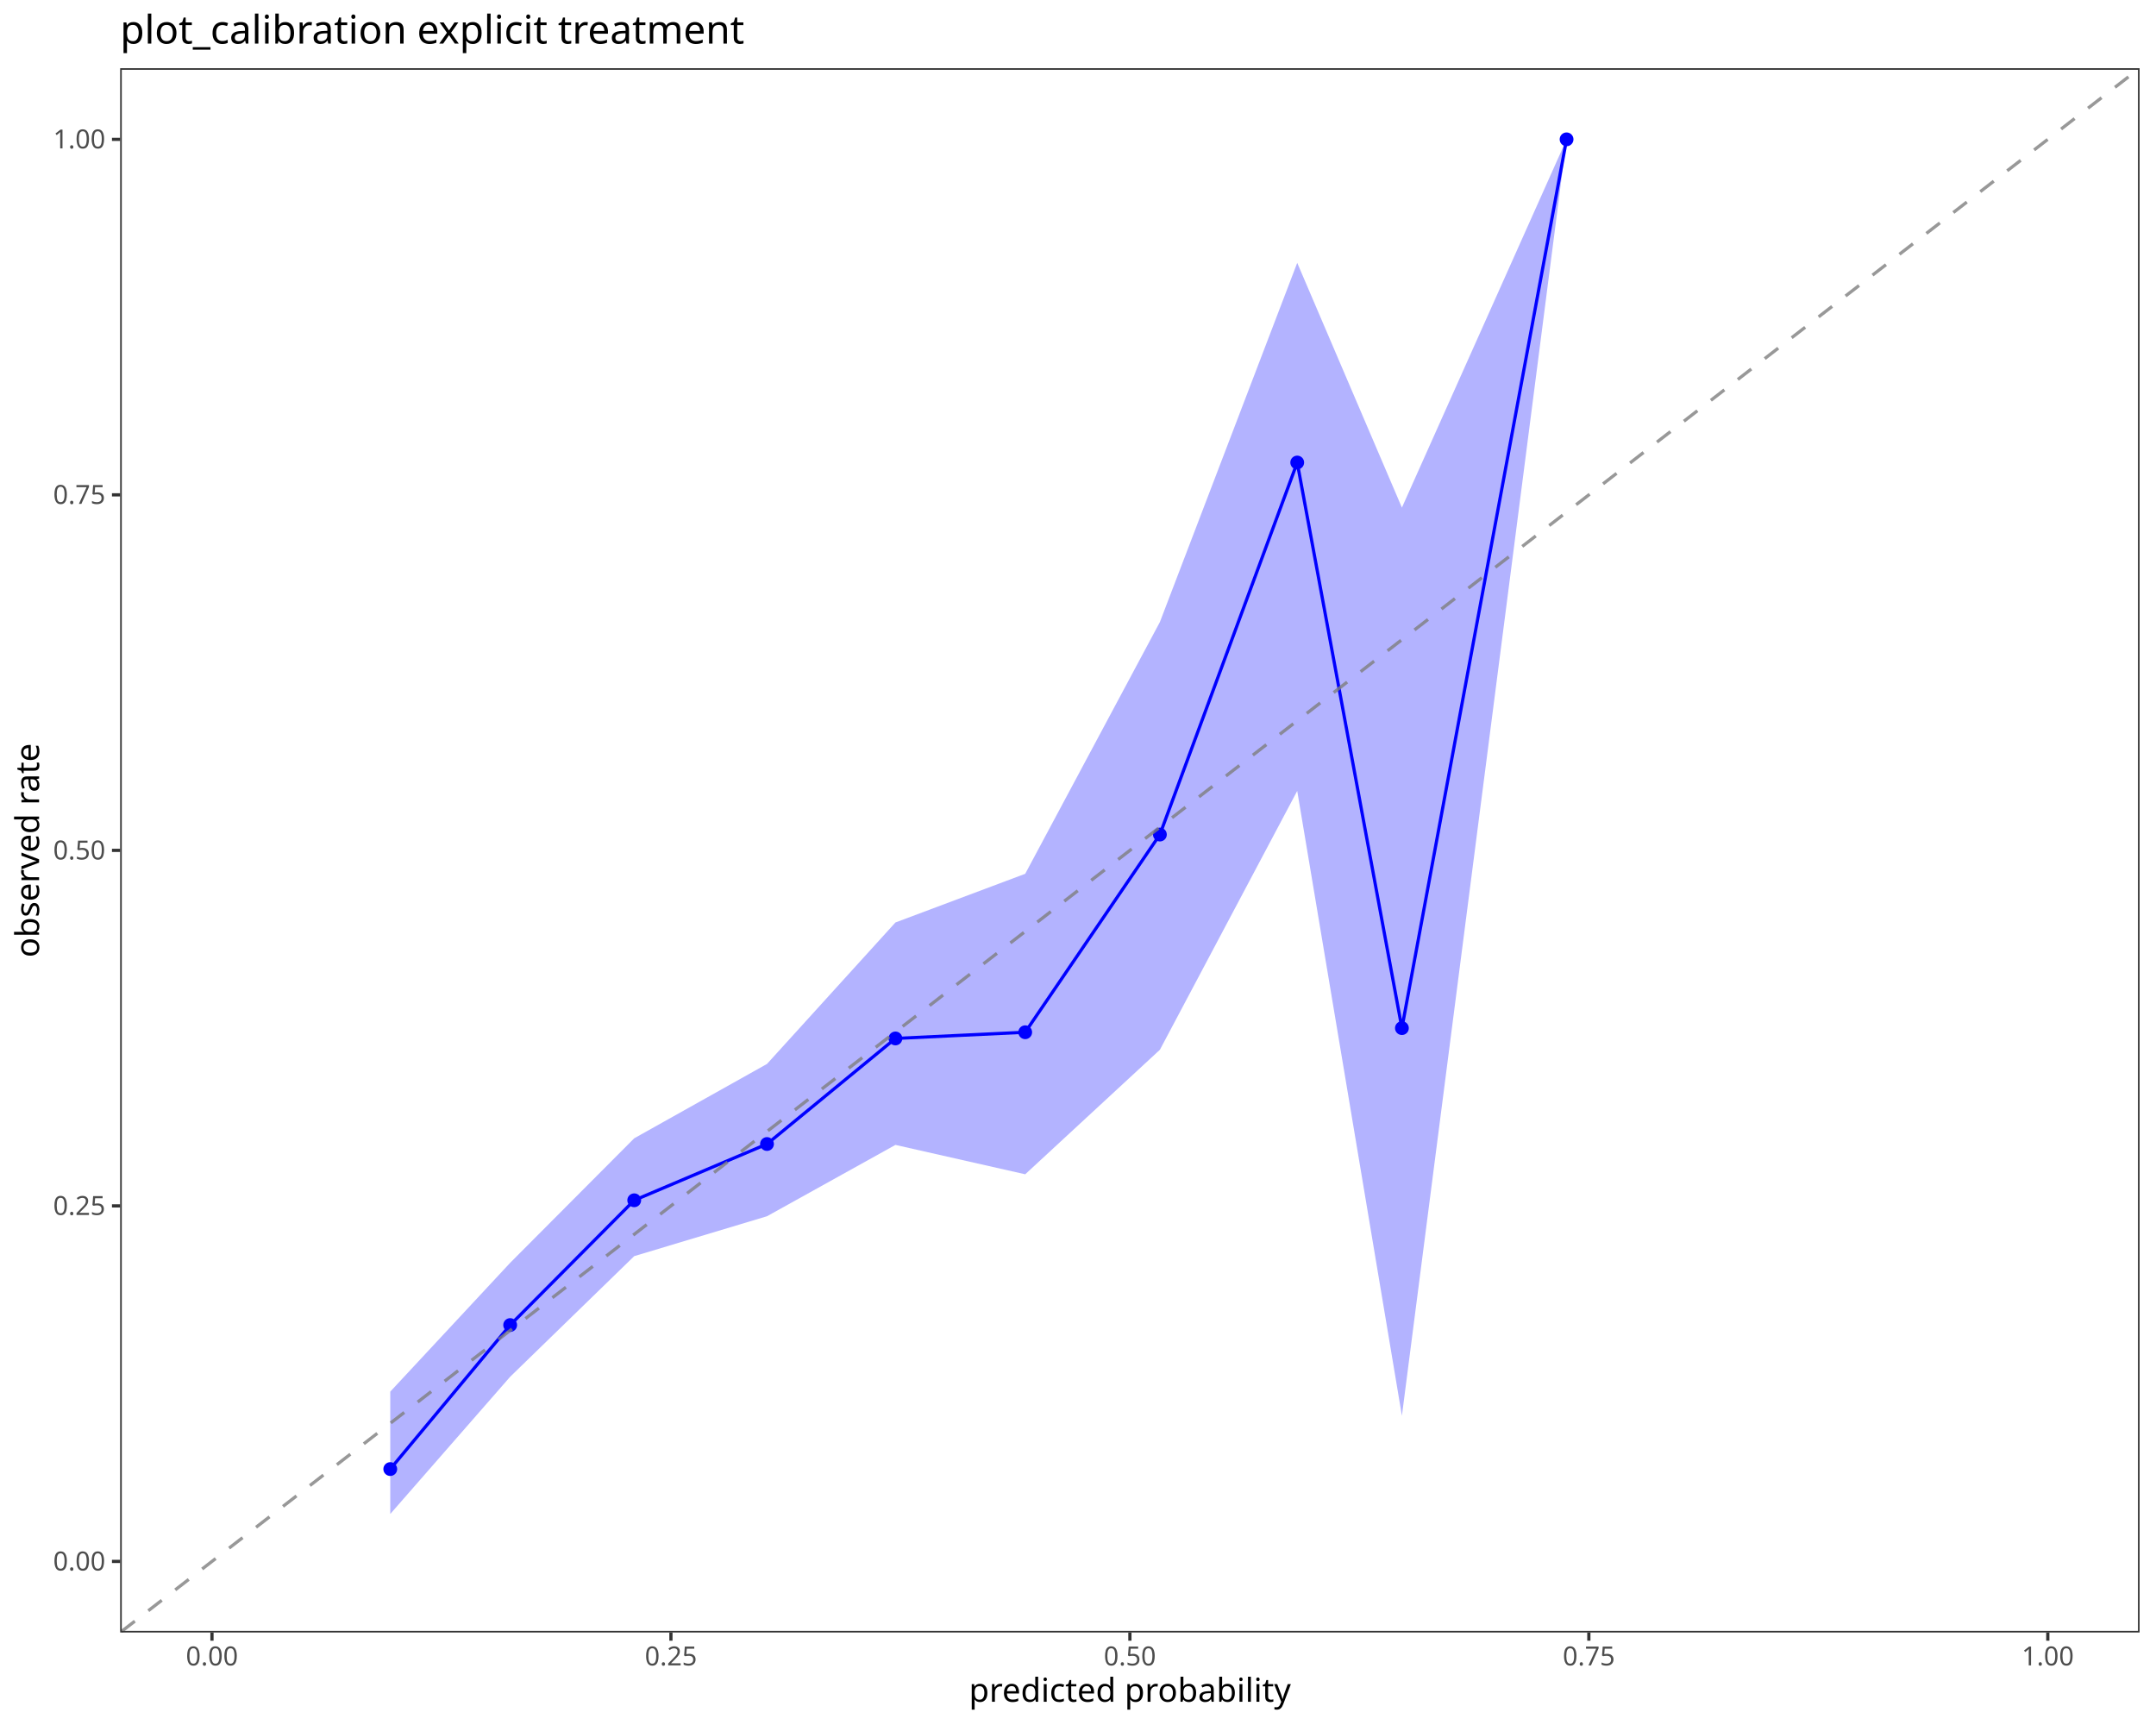
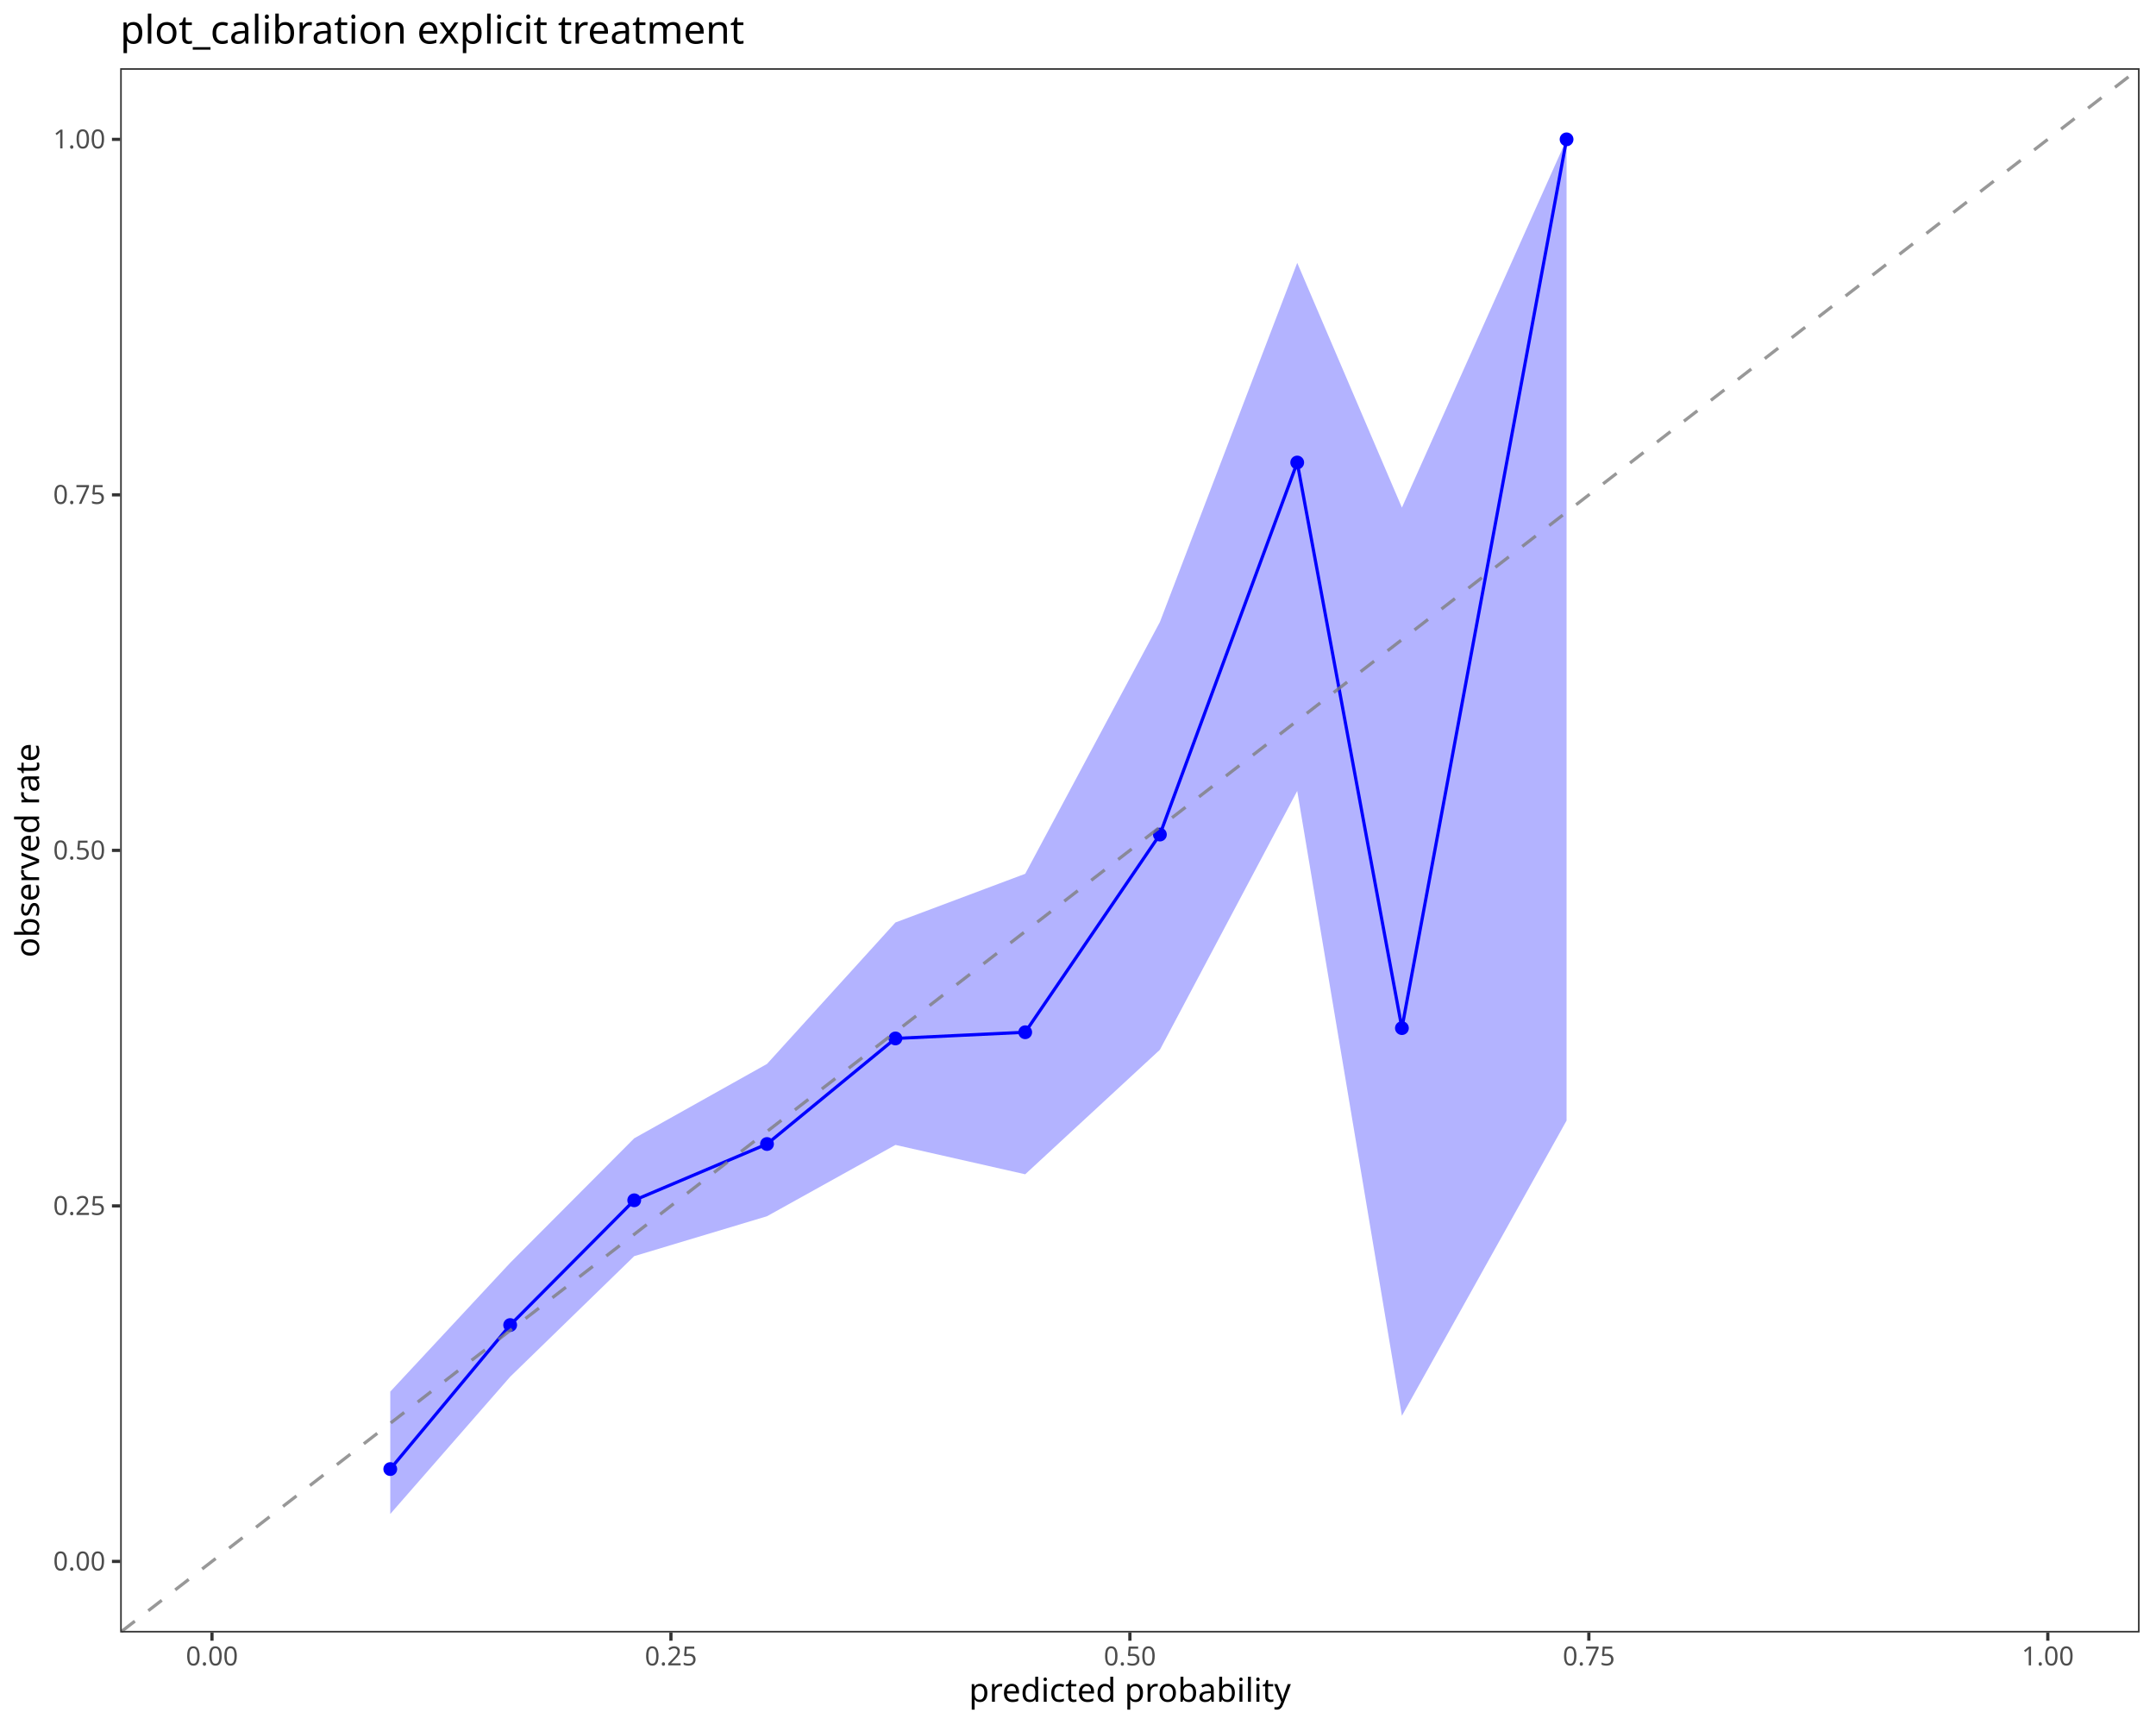
<svg xmlns="http://www.w3.org/2000/svg" class="svglite" data-engine-version="2.0" width="720.00pt" height="576.00pt" viewBox="0 0 720.00 576.00">
  <defs>
    <style type="text/css">
    .svglite line, .svglite polyline, .svglite polygon, .svglite path, .svglite rect, .svglite circle {
      fill: none;
      stroke: #000000;
      stroke-linecap: round;
      stroke-linejoin: round;
      stroke-miterlimit: 10.00;
    }
  </style>
  </defs>
  <rect width="100%" height="100%" style="stroke: none; fill: #FFFFFF;" />
  <defs>
    <clipPath id="cpMC4wMHw3MjAuMDB8MC4wMHw1NzYuMDA=">
      <rect x="0.00" y="0.00" width="720.00" height="576.00" />
    </clipPath>
  </defs>
  <g clip-path="url(#cpMC4wMHw3MjAuMDB8MC4wMHw1NzYuMDA=)">
    <rect x="0.00" y="0.00" width="720.00" height="576.00" style="stroke-width: 1.07; stroke: #FFFFFF; fill: #FFFFFF;" />
  </g>
  <defs>
    <clipPath id="cpNDAuMTN8NzE0LjUyfDIyLjc4fDU0NS4xMQ==">
      <rect x="40.13" y="22.78" width="674.39" height="522.33" />
    </clipPath>
  </defs>
  <g clip-path="url(#cpNDAuMTN8NzE0LjUyfDIyLjc4fDU0NS4xMQ==)">
    <rect x="40.13" y="22.78" width="674.39" height="522.33" style="stroke-width: 1.07; stroke: none; fill: #FFFFFF;" />
-     <polygon points="130.33,464.68 170.37,421.67 211.80,380.09 256.14,355.26 299.03,308.03 342.37,291.77 387.35,207.70 433.21,87.77 468.17,169.49 523.16,46.53 523.16,46.53 468.17,472.74 433.21,264.10 387.35,350.53 342.37,392.11 299.03,382.30 256.14,406.12 211.80,419.44 170.37,459.72 130.33,505.54 " style="stroke-width: 0.00; stroke: none; stroke-linecap: butt; fill: #0000FF; fill-opacity: 0.30;" />
+     <polygon points="130.33,464.68 170.37,421.67 211.80,380.09 256.14,355.26 299.03,308.03 342.37,291.77 387.35,207.70 433.21,87.77 468.17,169.49 523.16,46.53 523.16,374.17 468.17,472.74 433.21,264.10 387.35,350.53 342.37,392.11 299.03,382.30 256.14,406.12 211.80,419.44 170.37,459.72 130.33,505.54 " style="stroke-width: 0.00; stroke: none; stroke-linecap: butt; fill: #0000FF; fill-opacity: 0.30;" />
    <polyline points="130.33,464.68 170.37,421.67 211.80,380.09 256.14,355.26 299.03,308.03 342.37,291.77 387.35,207.70 433.21,87.77 468.17,169.49 523.16,46.53 " style="stroke-width: 1.07; stroke: none; stroke-linecap: butt;" />
-     <polyline points="523.16,46.53 468.17,472.74 433.21,264.10 387.35,350.53 342.37,392.11 299.03,382.30 256.14,406.12 211.80,419.44 170.37,459.72 130.33,505.54 " style="stroke-width: 1.07; stroke: none; stroke-linecap: butt;" />
+     <polyline points="523.16,374.17 468.17,472.74 433.21,264.10 387.35,350.53 342.37,392.11 299.03,382.30 256.14,406.12 211.80,419.44 170.37,459.72 130.33,505.54 " style="stroke-width: 1.07; stroke: none; stroke-linecap: butt;" />
    <polyline points="130.33,490.54 170.37,442.45 211.80,400.79 256.14,382.00 299.03,346.75 342.37,344.68 387.35,278.67 433.21,154.44 468.17,343.30 523.16,46.53 " style="stroke-width: 1.07; stroke: #0000FF; stroke-linecap: butt;" />
    <circle cx="130.33" cy="490.54" r="1.95" style="stroke-width: 0.71; stroke: #0000FF; fill: #0000FF;" />
    <circle cx="170.37" cy="442.45" r="1.95" style="stroke-width: 0.71; stroke: #0000FF; fill: #0000FF;" />
    <circle cx="211.80" cy="400.79" r="1.95" style="stroke-width: 0.71; stroke: #0000FF; fill: #0000FF;" />
    <circle cx="256.14" cy="382.00" r="1.95" style="stroke-width: 0.71; stroke: #0000FF; fill: #0000FF;" />
    <circle cx="299.03" cy="346.75" r="1.95" style="stroke-width: 0.71; stroke: #0000FF; fill: #0000FF;" />
    <circle cx="342.37" cy="344.68" r="1.95" style="stroke-width: 0.71; stroke: #0000FF; fill: #0000FF;" />
    <circle cx="387.35" cy="278.67" r="1.95" style="stroke-width: 0.71; stroke: #0000FF; fill: #0000FF;" />
    <circle cx="433.21" cy="154.44" r="1.95" style="stroke-width: 0.71; stroke: #0000FF; fill: #0000FF;" />
    <circle cx="468.17" cy="343.30" r="1.95" style="stroke-width: 0.71; stroke: #0000FF; fill: #0000FF;" />
    <circle cx="523.16" cy="46.53" r="1.95" style="stroke-width: 0.71; stroke: #0000FF; fill: #0000FF;" />
    <line x1="-634.25" y1="1067.44" x2="1388.91" y2="-499.55" style="stroke-width: 1.07; stroke: #7F7F7F; stroke-opacity: 0.80; stroke-dasharray: 5.69,5.69; stroke-linecap: butt;" />
    <rect x="40.13" y="22.78" width="674.39" height="522.33" style="stroke-width: 1.07; stroke: #333333;" />
  </g>
  <g clip-path="url(#cpMC4wMHw3MjAuMDB8MC4wMHw1NzYuMDA=)">
    <text x="35.20" y="524.40" text-anchor="end" style="font-size: 8.80px; fill: #4D4D4D; font-family: sans;" textLength="17.13px" lengthAdjust="spacingAndGlyphs">0.00</text>
    <text x="35.20" y="405.69" text-anchor="end" style="font-size: 8.80px; fill: #4D4D4D; font-family: sans;" textLength="17.13px" lengthAdjust="spacingAndGlyphs">0.25</text>
    <text x="35.20" y="286.98" text-anchor="end" style="font-size: 8.80px; fill: #4D4D4D; font-family: sans;" textLength="17.13px" lengthAdjust="spacingAndGlyphs">0.50</text>
    <text x="35.20" y="168.26" text-anchor="end" style="font-size: 8.80px; fill: #4D4D4D; font-family: sans;" textLength="17.13px" lengthAdjust="spacingAndGlyphs">0.75</text>
    <text x="35.20" y="49.55" text-anchor="end" style="font-size: 8.80px; fill: #4D4D4D; font-family: sans;" textLength="17.13px" lengthAdjust="spacingAndGlyphs">1.00</text>
    <polyline points="37.39,521.37 40.13,521.37 " style="stroke-width: 1.07; stroke: #333333; stroke-linecap: butt;" />
    <polyline points="37.39,402.66 40.13,402.66 " style="stroke-width: 1.07; stroke: #333333; stroke-linecap: butt;" />
    <polyline points="37.39,283.95 40.13,283.95 " style="stroke-width: 1.07; stroke: #333333; stroke-linecap: butt;" />
    <polyline points="37.39,165.24 40.13,165.24 " style="stroke-width: 1.07; stroke: #333333; stroke-linecap: butt;" />
    <polyline points="37.39,46.53 40.13,46.53 " style="stroke-width: 1.07; stroke: #333333; stroke-linecap: butt;" />
    <polyline points="70.79,547.85 70.79,545.11 " style="stroke-width: 1.07; stroke: #333333; stroke-linecap: butt;" />
    <polyline points="224.06,547.85 224.06,545.11 " style="stroke-width: 1.07; stroke: #333333; stroke-linecap: butt;" />
    <polyline points="377.33,547.85 377.33,545.11 " style="stroke-width: 1.07; stroke: #333333; stroke-linecap: butt;" />
    <polyline points="530.60,547.85 530.60,545.11 " style="stroke-width: 1.07; stroke: #333333; stroke-linecap: butt;" />
    <polyline points="683.87,547.85 683.87,545.11 " style="stroke-width: 1.07; stroke: #333333; stroke-linecap: butt;" />
    <text x="70.79" y="556.10" text-anchor="middle" style="font-size: 8.80px; fill: #4D4D4D; font-family: sans;" textLength="17.13px" lengthAdjust="spacingAndGlyphs">0.00</text>
    <text x="224.06" y="556.10" text-anchor="middle" style="font-size: 8.80px; fill: #4D4D4D; font-family: sans;" textLength="17.13px" lengthAdjust="spacingAndGlyphs">0.25</text>
    <text x="377.33" y="556.10" text-anchor="middle" style="font-size: 8.80px; fill: #4D4D4D; font-family: sans;" textLength="17.13px" lengthAdjust="spacingAndGlyphs">0.50</text>
    <text x="530.60" y="556.10" text-anchor="middle" style="font-size: 8.80px; fill: #4D4D4D; font-family: sans;" textLength="17.13px" lengthAdjust="spacingAndGlyphs">0.75</text>
    <text x="683.87" y="556.10" text-anchor="middle" style="font-size: 8.80px; fill: #4D4D4D; font-family: sans;" textLength="17.13px" lengthAdjust="spacingAndGlyphs">1.00</text>
    <text x="377.33" y="568.24" text-anchor="middle" style="font-size: 11.00px; font-family: sans;" textLength="98.45px" lengthAdjust="spacingAndGlyphs">predicted probability</text>
    <text transform="translate(13.05,283.95) rotate(-90)" text-anchor="middle" style="font-size: 11.00px; font-family: sans;" textLength="67.27px" lengthAdjust="spacingAndGlyphs">observed rate</text>
    <text x="40.13" y="14.56" style="font-size: 13.20px; font-family: sans;" textLength="192.24px" lengthAdjust="spacingAndGlyphs">plot_calibration explicit treatment</text>
  </g>
</svg>
